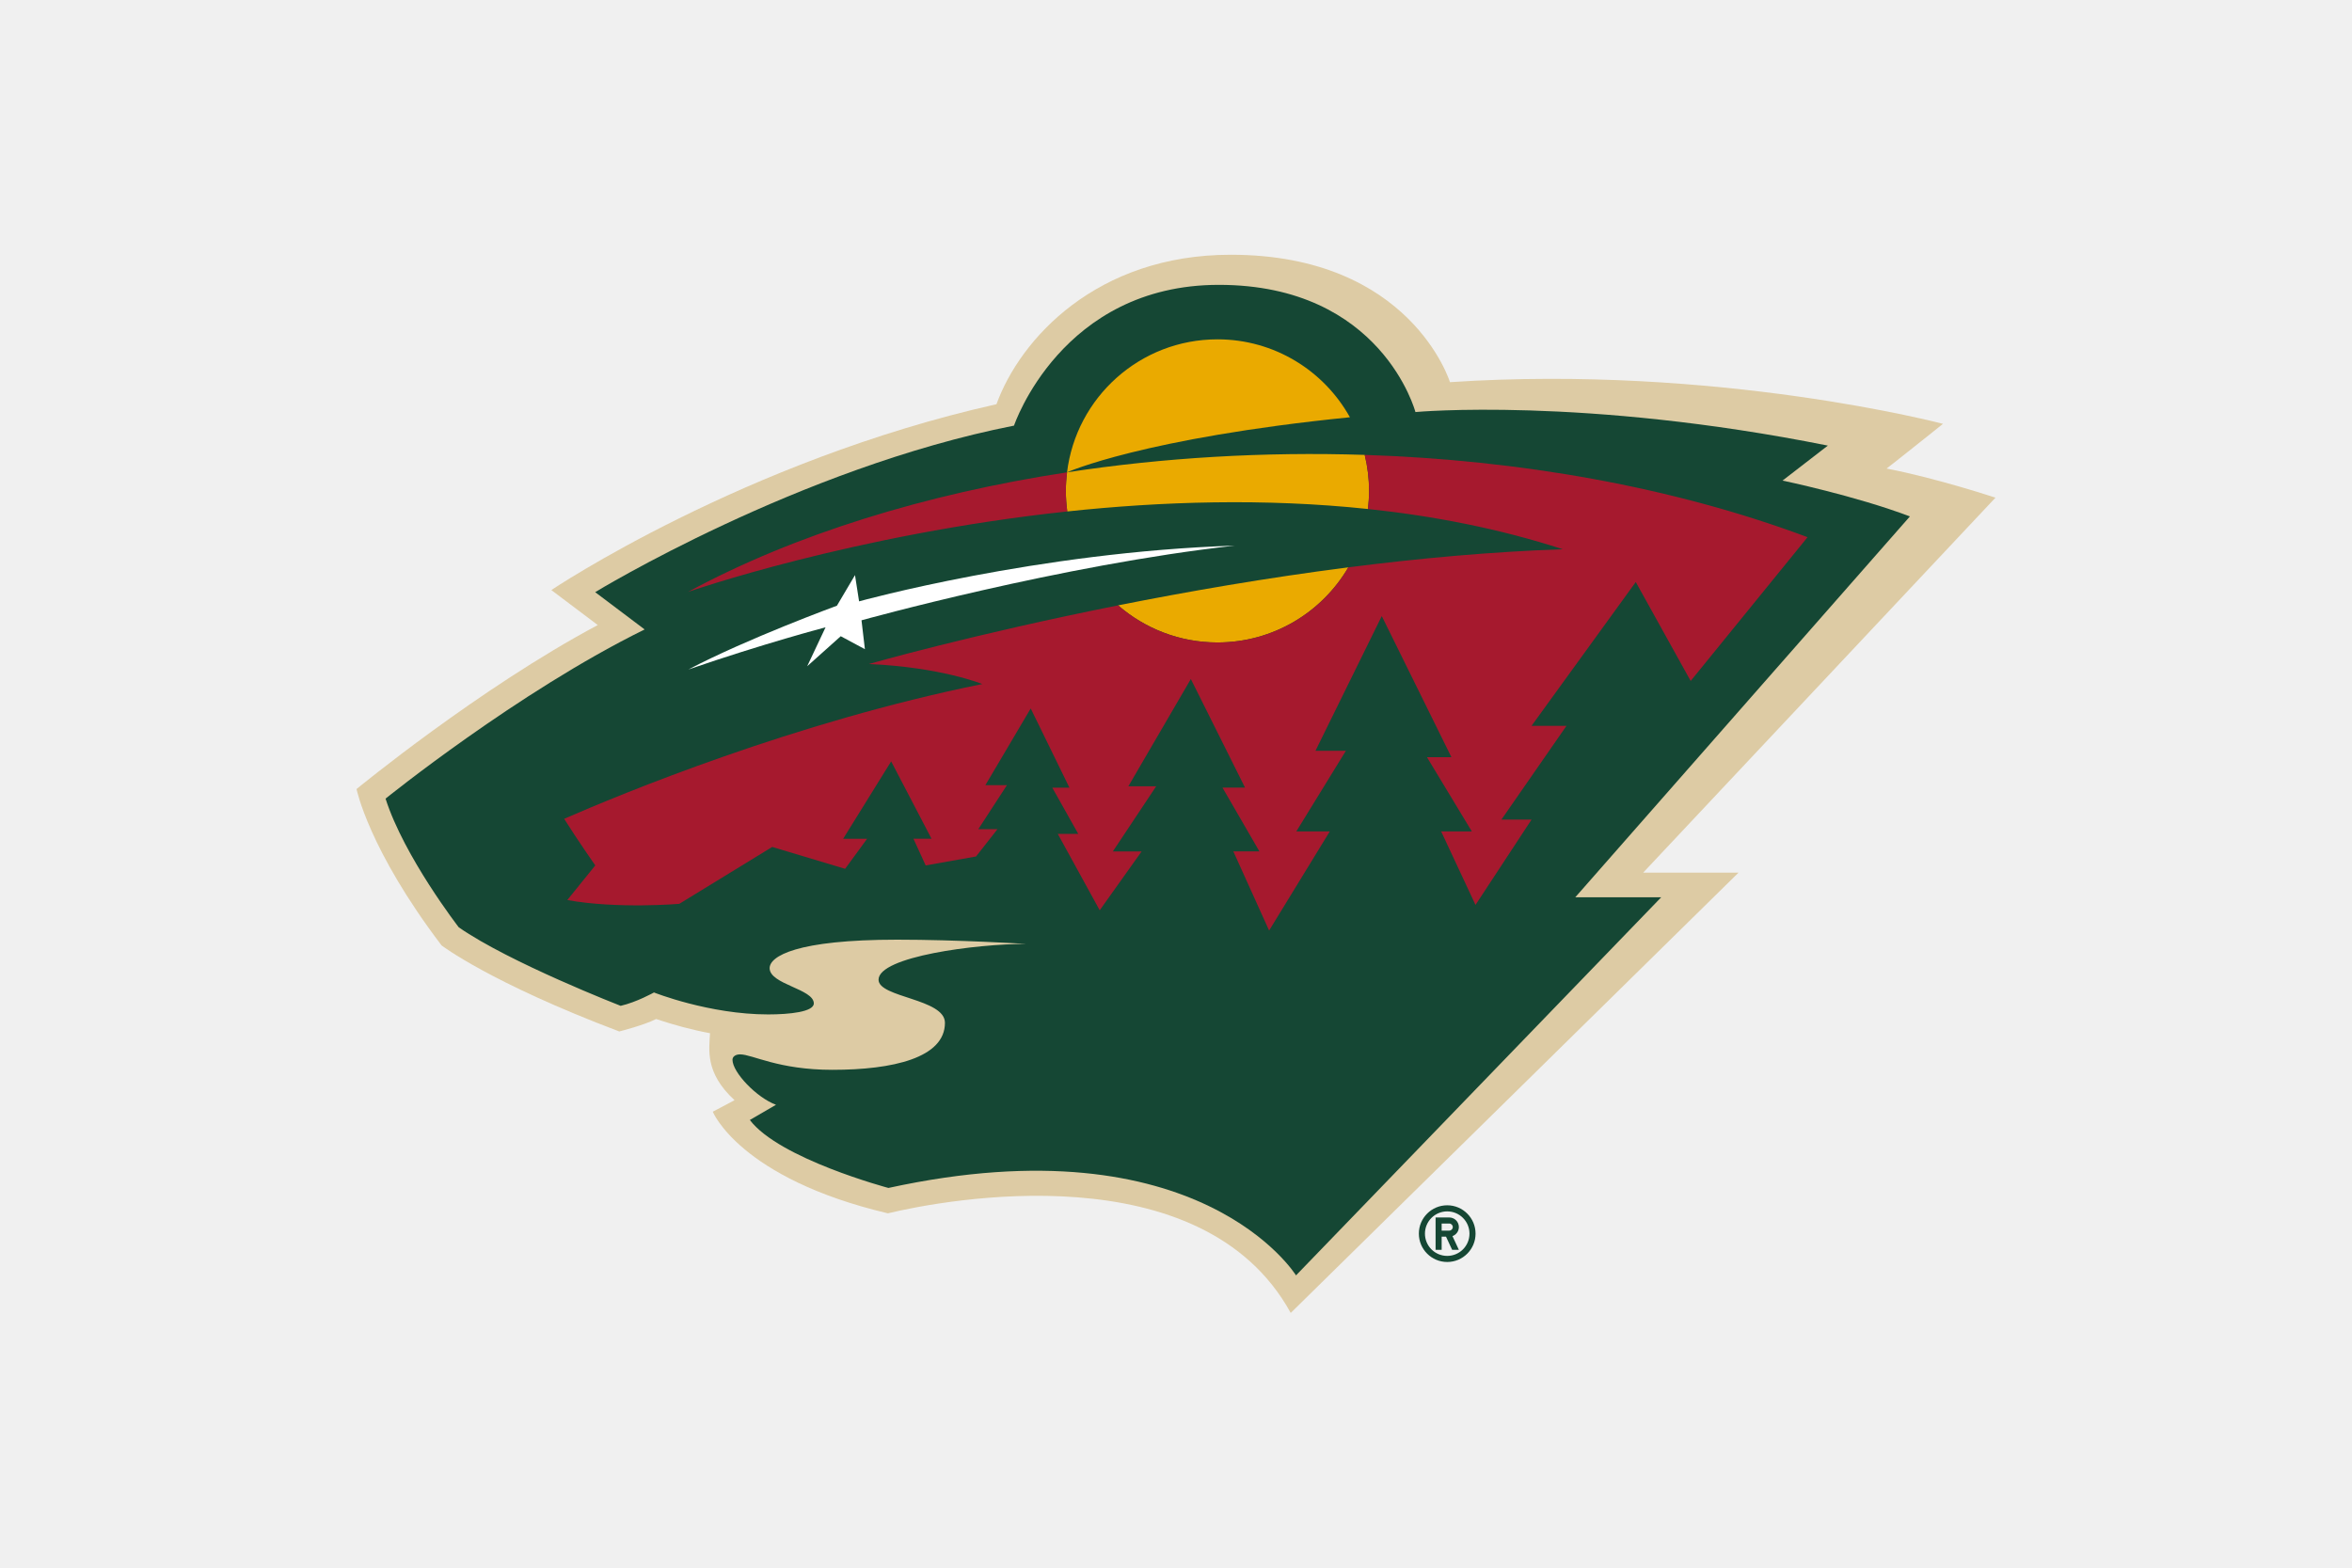
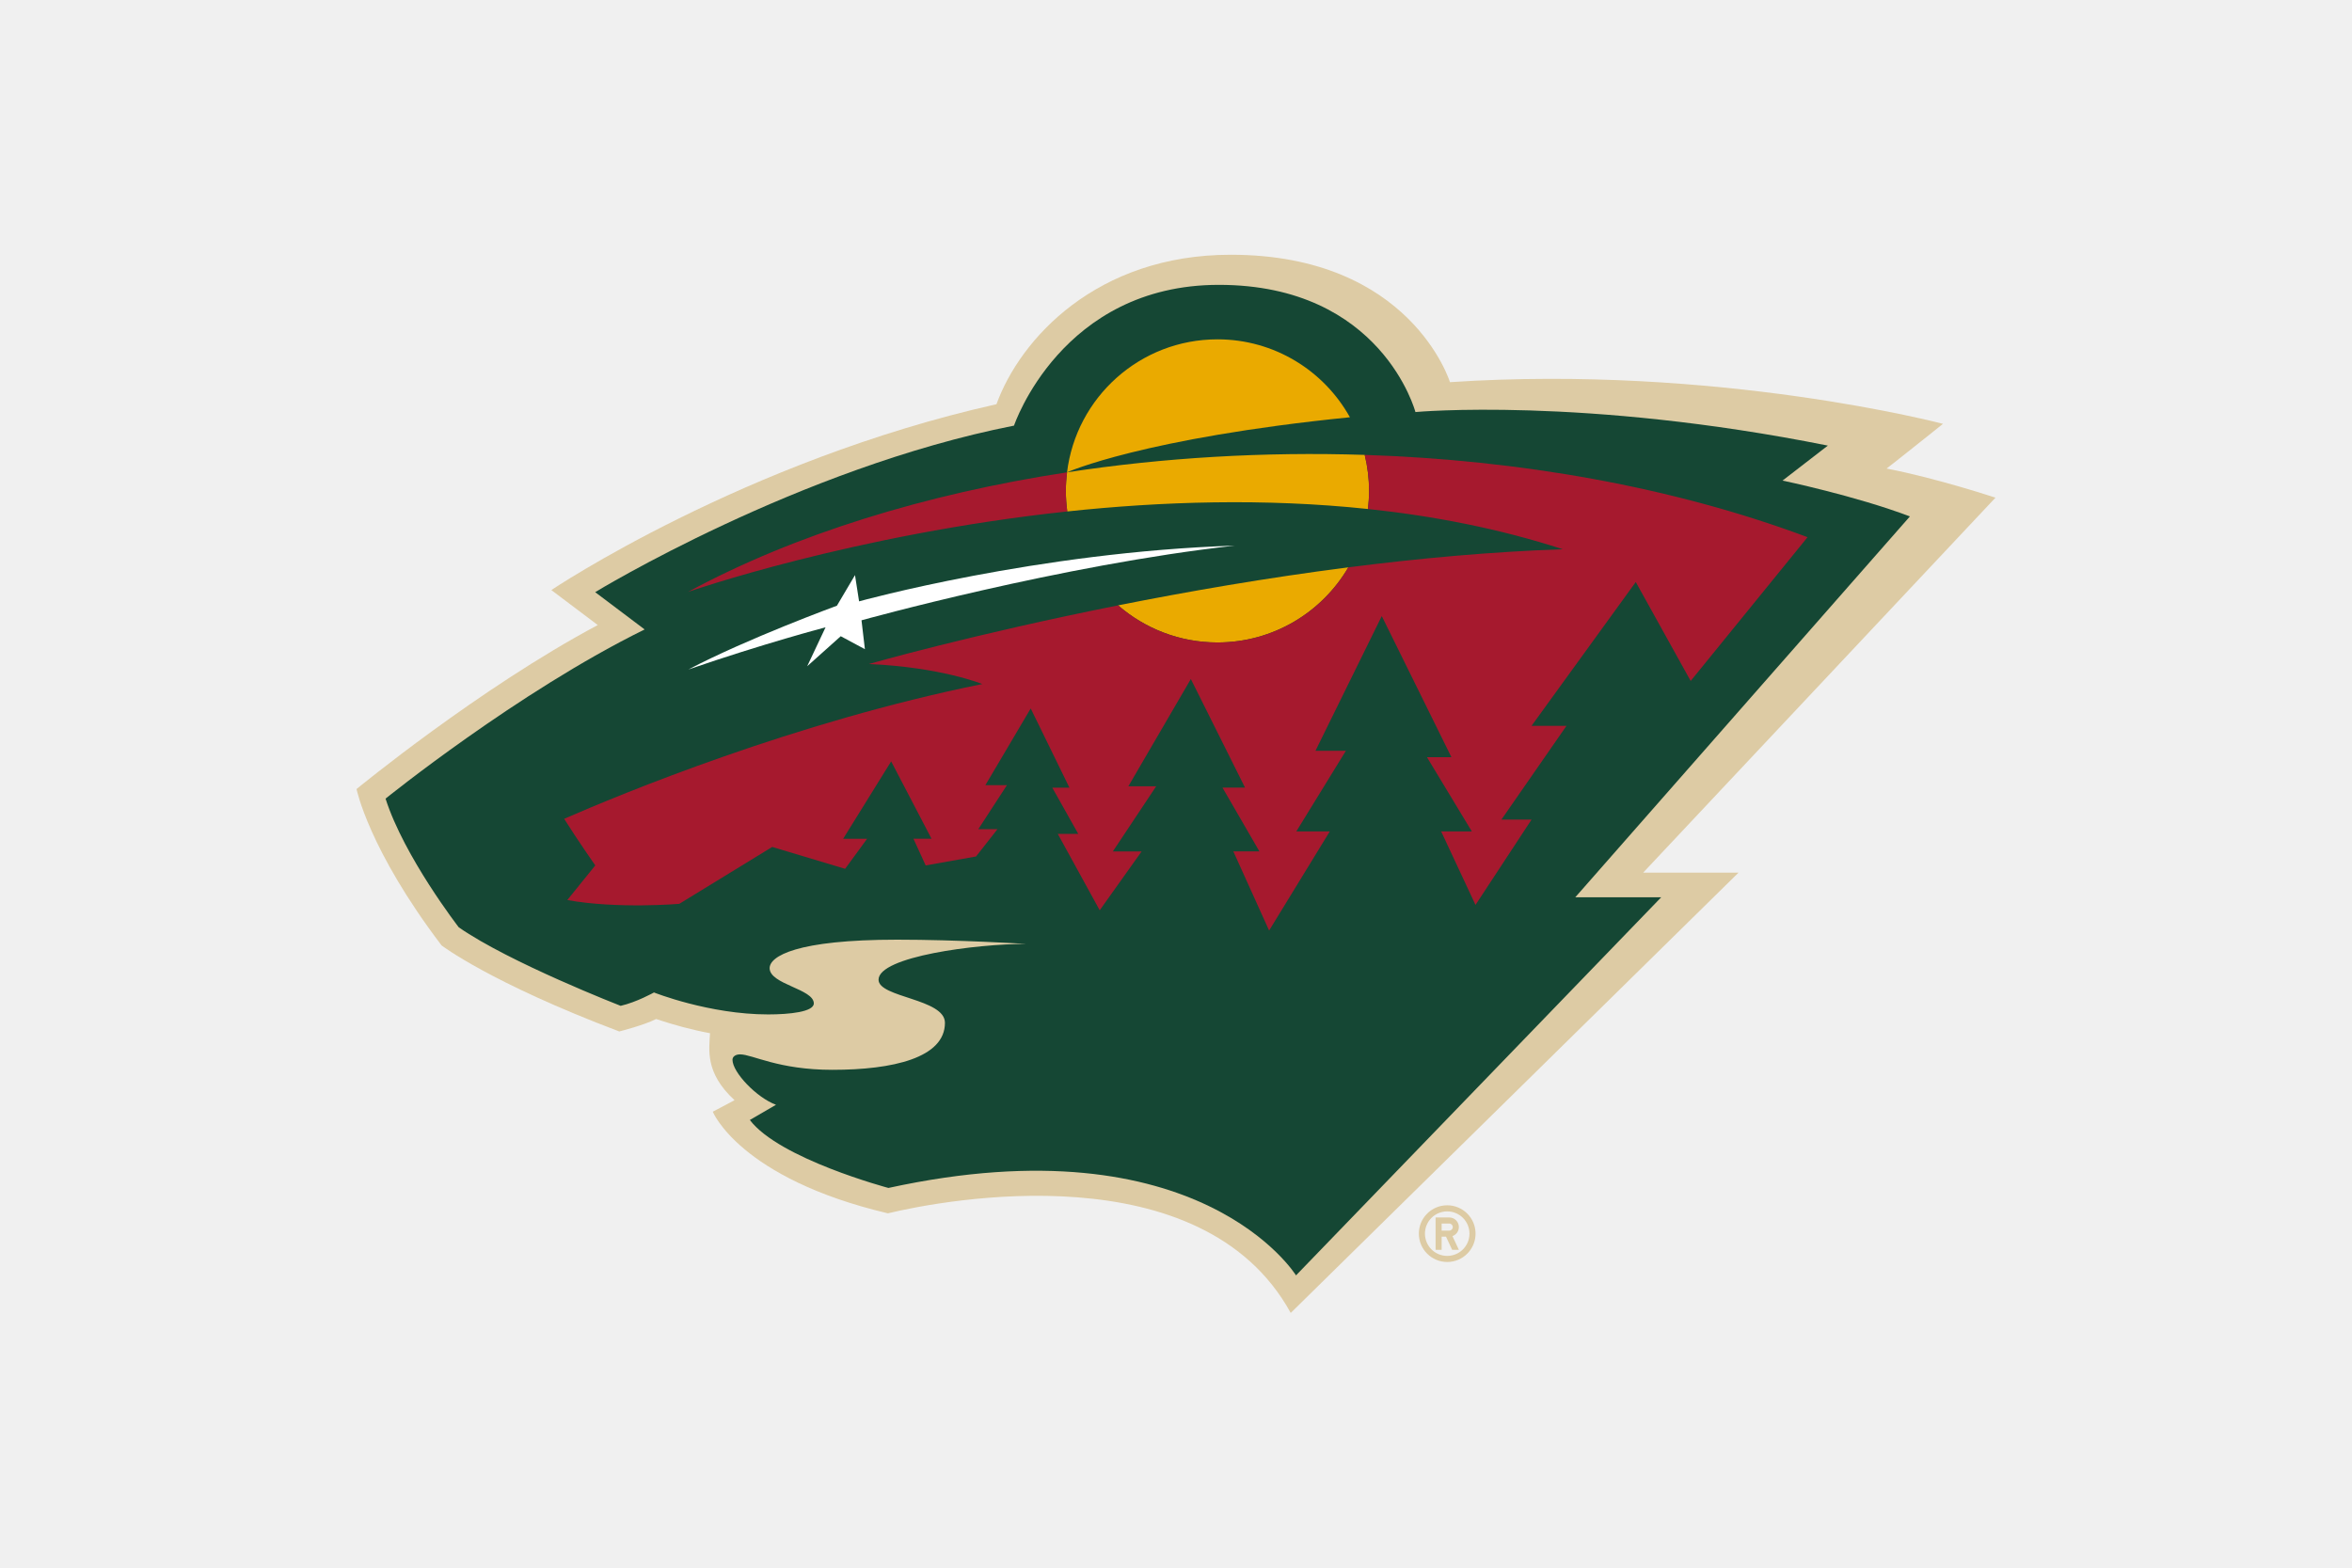
<svg xmlns="http://www.w3.org/2000/svg" viewBox="0 0 960 640">
-   <path fill="#154734" d="M590.7 492.055c-6.388 0-11.575 5.179-11.575 11.572 0 6.386 5.187 11.572 11.575 11.572s11.568-5.186 11.568-11.571c0-6.395-5.179-11.574-11.568-11.574m0 20.661a9.1 9.1 0 0 1-6.429-2.66 9.07 9.07 0 0 1-2.66-6.43 9.08 9.08 0 0 1 9.089-9.083c5.022 0 9.087 4.061 9.087 9.083s-4.065 9.09-9.087 9.09m4.755-11.772c0-.515-.102-1.026-.3-1.5a3.9 3.9 0 0 0-2.125-2.123 3.9 3.9 0 0 0-1.502-.297h-5.575v13.21h2.478v-5.365h1.779l2.504 5.364h2.741l-2.614-5.594a3.93 3.93 0 0 0 1.893-1.433 3.93 3.93 0 0 0 .721-2.262m-3.927 1.445h-3.097v-2.891h3.097a1.45 1.45 0 0 1 1.448 1.447 1.45 1.45 0 0 1-1.448 1.444" />
-   <path fill="#ddcba4" d="M814.47 203.177s-23.828-7.933-44.448-11.897c.253-.046 23.032-18.25 23.032-18.25s-91.882-24.271-201.231-17.01c0 0-15.927-52.02-89.455-52.02-54.713 0-85.942 34.3-95.652 61.015-103.16 23.092-181.681 75.874-181.681 75.874l18.951 14.285c-48.541 25.866-98.456 66.947-98.456 66.947s4.895 24.624 34.704 63.84c0 0 19.96 15.269 72.53 35.127 0 0 10.055-2.534 15.047-5.076 7.213 2.41 14.655 4.443 21.987 5.787-.298 6.619-2.211 16.097 10.013 27.347l-8.884 4.71s10.977 27.191 71.47 41.48c23.099-5.57 128.171-25.435 164.43 40.663l182.789-179.76h-38.925z" />
+   <path fill="#ddcba4" d="M590.7 492.055c-6.388 0-11.575 5.179-11.575 11.572 0 6.386 5.187 11.572 11.575 11.572s11.567-5.186 11.567-11.571c0-6.395-5.178-11.574-11.567-11.574m0 20.661a9.07 9.07 0 0 1-6.43-2.66 9.09 9.09 0 0 1-2.659-6.43 9.077 9.077 0 0 1 9.089-9.083c5.022 0 9.087 4.061 9.087 9.083s-4.065 9.09-9.087 9.09m4.755-11.772a3.925 3.925 0 0 0-2.425-3.623 3.9 3.9 0 0 0-1.502-.297h-5.576v13.21h2.479v-5.365h1.779l2.504 5.364h2.741l-2.614-5.594a3.93 3.93 0 0 0 2.614-3.695m-3.927 1.445h-3.097v-2.89h3.097a1.45 1.45 0 0 1 1.448 1.446 1.45 1.45 0 0 1-1.448 1.444M814.47 203.177s-23.828-7.933-44.448-11.897c.253-.046 23.032-18.25 23.032-18.25s-91.882-24.271-201.231-17.01c0 0-15.927-52.02-89.455-52.02-54.713 0-85.942 34.3-95.652 61.015-103.16 23.092-181.681 75.874-181.681 75.874l18.951 14.285c-48.541 25.866-98.456 66.947-98.456 66.947s4.895 24.624 34.704 63.84c0 0 19.96 15.269 72.53 35.127 0 0 10.055-2.534 15.047-5.076 7.213 2.41 14.655 4.443 21.987 5.787-.298 6.619-2.211 16.097 10.013 27.347l-8.884 4.71s10.977 27.191 71.47 41.48c23.099-5.57 128.171-25.435 164.43 40.663l182.789-179.76h-38.925z" />
  <path fill="#154734" d="M779.552 210.83c-22.245-8.438-51.985-14.636-51.985-14.636l18.493-14.28c-99.9-20.015-168.331-13.698-168.331-13.698s-13.695-51.927-80.241-51.927c-64.335 0-83.604 57.466-83.604 57.466-88.068 17.357-170.954 67.991-170.954 67.991l20.19 15.222c-51.934 25.553-105.75 69.072-105.75 69.072 7.612 23.801 29.887 52.538 29.887 52.538 20.684 14.392 66.07 32.05 66.07 32.05 6.536-1.496 13.598-5.459 13.598-5.459s22.55 8.964 46.614 8.964c8.794 0 18.63-1.057 18.63-4.494 0-5.935-18.031-7.745-18.031-14.388 0-4.841 10.838-11.635 52.042-11.635 24.673 0 52.604 1.723 52.604 1.723-20.311 0-60.193 5.163-60.193 14.627 0 7.333 27.1 7.716 27.1 17.594 0 14.298-21.221 19.19-45.941 19.19-22.136 0-32.635-6.309-37.67-6.309-1.927 0-3.105.96-3.105 2.204 0 5.14 9.864 15.475 17.76 18.374l-10.676 6.203c11.977 15.856 56.565 27.752 56.565 27.752 127.21-27.757 166.358 35.694 166.358 35.694l149.05-154.347h-35.07z" />
  <path fill="#eaaa00" d="M557.024 185.707c-40.988-1.337-82.148 1.097-121.497 7.116a63 63 0 0 0-.485 7.58c0 2.85.216 5.647.58 8.395 38.301-4.089 80.521-5.473 122.718-1.003.287-2.43.459-4.89.459-7.391 0-5.068-.629-9.98-1.775-14.697m-60.098 76.575c22.776 0 42.671-12.33 53.415-30.664-33.584 4.302-65.749 9.898-93.962 15.518 10.872 9.427 25.027 15.146 40.547 15.146m0-123.75c-31.607 0-57.659 23.695-61.399 54.29 0 0 31.033-13.976 115.457-22.479-10.563-18.974-30.808-31.811-54.059-31.811z" />
  <path fill="#a6192e" d="M557.024 185.707a62.2 62.2 0 0 1 1.774 14.697c0 2.5-.171 4.962-.458 7.39 26.847 2.838 53.696 8.041 79.536 16.431-29.154.993-58.865 3.722-87.535 7.392-10.744 18.336-30.639 30.664-53.416 30.664-15.518 0-29.674-5.717-40.546-15.145-59.767 11.916-101.755 23.942-101.755 23.942 29.59 1.317 46.31 8.177 46.31 8.177-76.474 15.46-147.574 44.936-170.663 55.02 5.515 8.773 12.702 19.028 12.702 19.028l-11.421 14.129c20.414 3.714 45.713 1.553 45.713 1.553l37.923-23.225 29.758 8.927 8.971-12.263h-9.775l19.597-31.598 16.476 31.584h-7.38l4.991 10.893 20.56-3.654 8.756-11.152h-7.828l11.685-17.963H402.2l18.499-31.312 15.803 32.335-7-.004L440.1 340.42h-8.357l17.121 31.193 17.106-24.026h-11.744l17.687-26.599H460.56l25.5-43.777 22.117 44.331h-9.204l15.073 26.035h-10.645l14.605 32.307 24.758-40.457h-13.662l20.229-32.908h-12.413l27.072-55.014 28.432 57.618h-9.982l18.304 30.296h-12.516l14.017 30.015 22.873-34.834h-12.3l26.558-38.28h-14.258l42.544-58.715 22.412 40.39 47.702-58.694c-54.961-20.562-117.635-31.533-180.752-33.594m-121.983 14.697c0-2.568.184-5.095.486-7.581-57.512 8.794-111.163 25.255-154.689 48.82 0 0 67.179-23.491 154.784-32.845a64 64 0 0 1-.581-8.394" />
  <path fill="#fff" d="M504.038 222.747c-80.757 2.608-153.375 22.752-153.392 22.752-.555-3.602-1.103-7.087-1.666-10.71-2.502 4.233-4.881 8.289-7.381 12.487-.008 0-36.533 13.387-60.623 26.042 30.912-10.657 55.985-17.223 55.985-17.223a1503 1503 0 0 1-7.492 15.89c4.637-4.139 9.058-8.102 13.695-12.253 3.322 1.771 6.5 3.508 9.857 5.296-.471-3.95-.91-7.79-1.386-11.793.012-.008 81.486-22.662 152.403-30.489" />
</svg>
